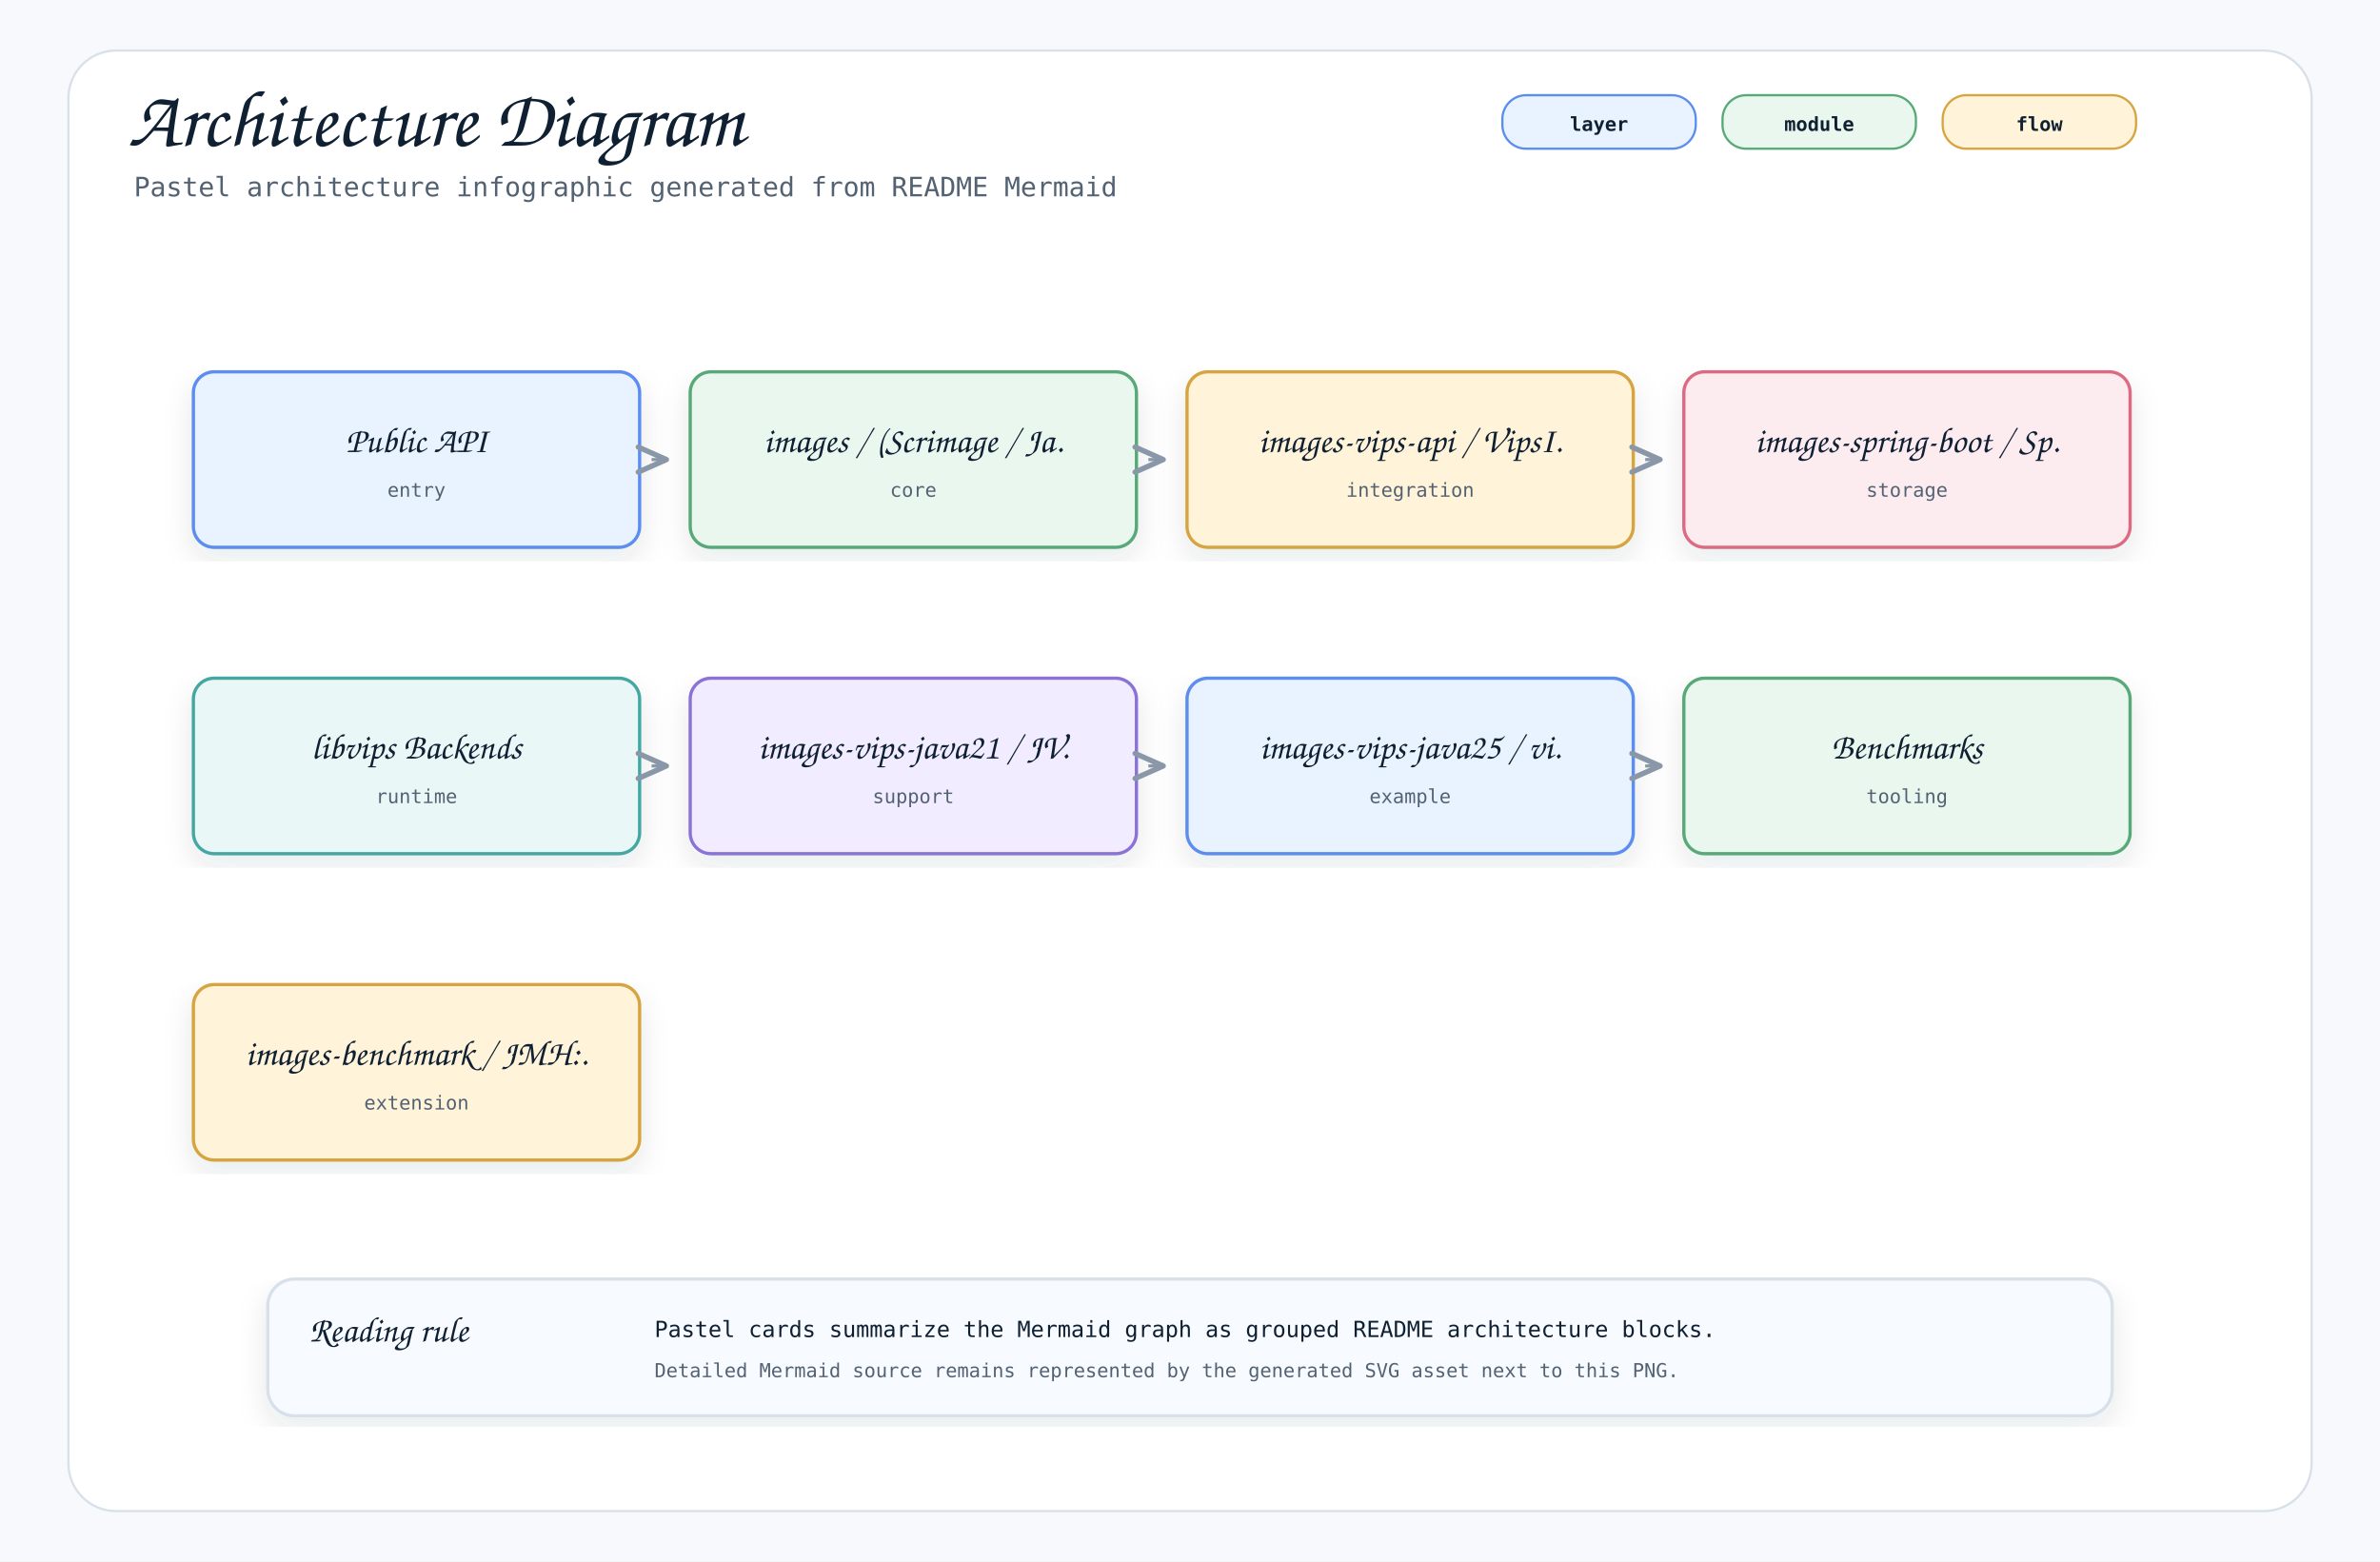
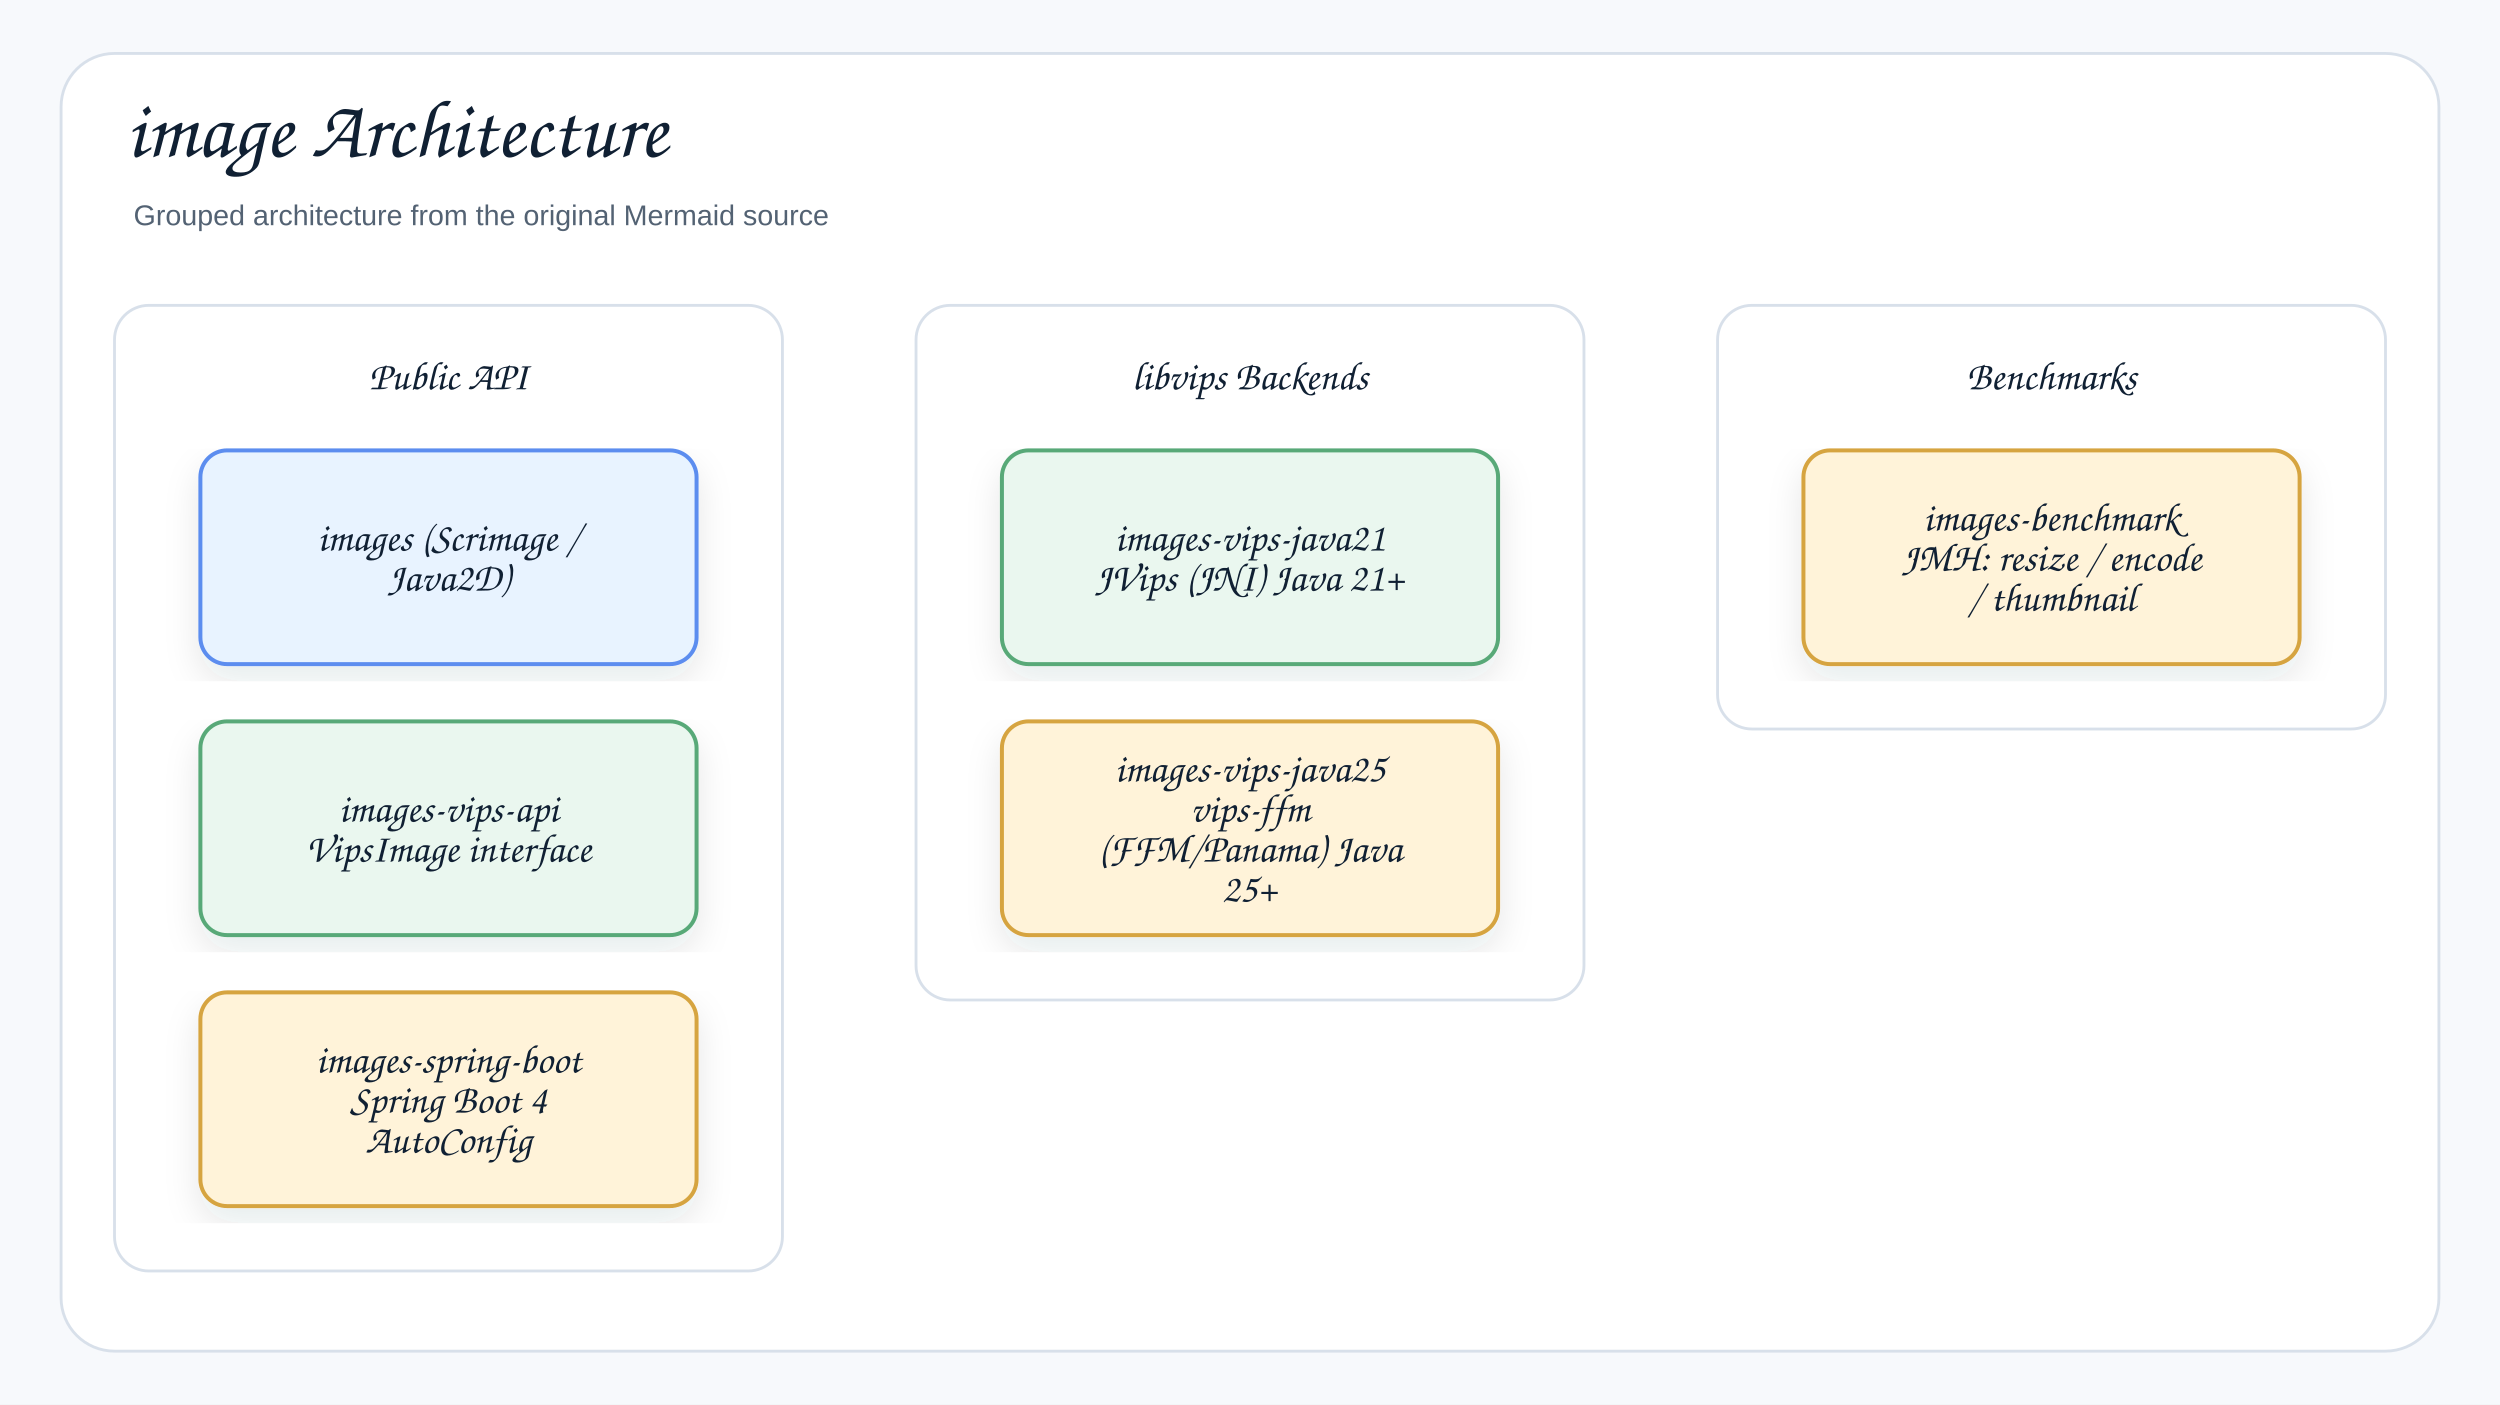
- <svg xmlns="http://www.w3.org/2000/svg" width="1600" height="1050" viewBox="0 0 1600 1050" role="img" aria-label="Architecture Diagram">
+ <svg xmlns="http://www.w3.org/2000/svg" width="1310" height="736" viewBox="0 0 1310 736" role="img" aria-label="image Architecture">
  <defs>
    <filter id="shadow" x="-8%" y="-8%" width="116%" height="116%">
-       <feDropShadow dx="0" dy="8" stdDeviation="10" flood-color="#1f2937" flood-opacity="0.10" />
+       <feDropShadow dx="0" dy="8" stdDeviation="9" flood-color="#1f2937" flood-opacity="0.10" />
    </filter>
    <marker id="openArrow" markerWidth="12" markerHeight="10" refX="10" refY="5" orient="auto" markerUnits="strokeWidth">
-       <path d="M 1 1 L 10 5 L 1 9" fill="none" stroke="#8a97a8" stroke-width="1.7" stroke-linecap="round" stroke-linejoin="round" />
+       <path d="M 1 1 L 10 5 L 1 9" fill="none" stroke="#758297" stroke-width="1.8" stroke-linecap="round" stroke-linejoin="round" />
    </marker>
    <marker id="inherit" markerWidth="14" markerHeight="12" refX="12" refY="6" orient="auto" markerUnits="strokeWidth">
-       <path d="M 0 1 L 12 6 L 0 11 Z" fill="#ffffff" stroke="#8a97a8" stroke-width="1.7" />
+       <path d="M 0 1 L 12 6 L 0 11 Z" fill="#ffffff" stroke="#758297" stroke-width="1.8" />
    </marker>
    <style>
-     .canvas { fill: #f7f9fc; }
-     .frame { fill: #ffffff; stroke: #d8e0ea; stroke-width: 1.5; }
-     .title { font-family: "Architects Daughter", "Comic Mono", cursive; font-size: 54px; font-weight: 400; fill: #102033; }
-     .subtitle { font-family: "Comic Mono", "SFMono-Regular", Menlo, Consolas, monospace; font-size: 18px; fill: #536273; }
-     .label { font-family: "Architects Daughter", "Comic Mono", cursive; font-size: 30px; font-weight: 400; fill: #102033; }
-     .smallLabel { font-family: "Architects Daughter", "Comic Mono", cursive; font-size: 24px; font-weight: 400; fill: #102033; }
-     .mono { font-family: "Comic Mono", "SFMono-Regular", Menlo, Consolas, monospace; font-size: 15px; fill: #102033; }
-     .small { font-family: "Comic Mono", "SFMono-Regular", Menlo, Consolas, monospace; font-size: 13px; fill: #536273; }
-     .strong { font-family: "Comic Mono", "SFMono-Regular", Menlo, Consolas, monospace; font-size: 15px; font-weight: 700; fill: #102033; }
-     .card { stroke-width: 2.2; filter: url(#shadow); }
-     .line { stroke: #8a97a8; stroke-width: 2.1; fill: none; marker-end: url(#openArrow); }
-     .softLine { stroke: #8a97a8; stroke-width: 2.1; fill: none; }
-     .dashed { stroke: #8a97a8; stroke-width: 2.1; stroke-dasharray: 7 6; fill: none; marker-end: url(#openArrow); }
-     .inheritLine { stroke: #8a97a8; stroke-width: 2.2; fill: none; marker-end: url(#inherit); }
-     .implLine { stroke: #8a97a8; stroke-width: 2.2; stroke-dasharray: 8 7; fill: none; marker-end: url(#inherit); }
-     .compartment { stroke-width: 1.6; fill: none; }
-     .chip { stroke-width: 1.5; rx: 16; }
-     .chipText { font-family: "Comic Mono", "SFMono-Regular", Menlo, Consolas, monospace; font-size: 13px; font-weight: 700; fill: #102033; }
+     .canvas{fill:#f7f9fc}.frame{fill:#fff;stroke:#d8e0ea;stroke-width:1.5}
+     .title{font-family:"Architects Daughter","Comic Sans MS","Comic Sans",cursive;font-size:43px;font-weight:400;fill:#102033}
+     .subtitle{font-family:"Comic Sans MS","Comic Sans","Comic Neue",Arial,sans-serif;font-size:15px;font-weight:400;fill:#536273}
+     .label{font-family:"Architects Daughter","Comic Sans MS","Comic Sans",cursive;font-size:25px;font-weight:400;fill:#102033}
+     .smallLabel{font-family:"Architects Daughter","Comic Sans MS","Comic Sans",cursive;font-size:21px;font-weight:400;fill:#102033}
+     .mono{font-family:"Comic Sans MS","Comic Sans","Comic Neue",Arial,sans-serif;font-size:12px;font-weight:400;fill:#102033}
+     .small{font-family:"Comic Sans MS","Comic Sans","Comic Neue",Arial,sans-serif;font-size:12px;font-weight:400;fill:#536273}
+     .strong{font-family:"Comic Sans MS","Comic Sans","Comic Neue",Arial,sans-serif;font-size:13px;font-weight:400;fill:#102033}
+     .card{stroke-width:2.1;filter:url(#shadow)}.compartment{stroke-width:1.5;fill:none}
+     .line{stroke:#758297;stroke-width:2.1;fill:none;marker-end:url(#openArrow)}
+     .plainLine{stroke:#758297;stroke-width:2.1;fill:none}
+     .dashed{stroke:#758297;stroke-width:2.1;stroke-dasharray:7 6;fill:none;marker-end:url(#openArrow)}
+     .inheritLine{stroke:#758297;stroke-width:2.2;fill:none;marker-end:url(#inherit)}
+     .implLine{stroke:#758297;stroke-width:2.2;stroke-dasharray:8 7;fill:none;marker-end:url(#inherit)}
  </style>
  </defs>
-   <rect class="canvas" width="1600" height="1050" />
-   <rect class="frame" x="46" y="34" width="1508" height="982" rx="32" />
-   <text class="title" x="86" y="98">Architecture Diagram</text>
-   <text class="subtitle" x="90" y="132">Pastel architecture infographic generated from README Mermaid</text>
-   <rect class="chip" x="1010" y="64" width="130" height="36" fill="#e8f3ff" stroke="#5b8def" />
-   <text class="chipText" x="1075" y="88" text-anchor="middle">layer</text>
-   <rect class="chip" x="1158" y="64" width="130" height="36" fill="#eaf7ef" stroke="#58a978" />
-   <text class="chipText" x="1223" y="88" text-anchor="middle">module</text>
-   <rect class="chip" x="1306" y="64" width="130" height="36" fill="#fff3d9" stroke="#d6a441" />
-   <text class="chipText" x="1371" y="88" text-anchor="middle">flow</text>
-   <g transform="translate(130,250)">
-     <rect class="card" x="0" y="0" width="300" height="118" rx="14" fill="#e8f3ff" stroke="#5b8def" />
-     <text class="smallLabel" x="150" y="54" text-anchor="middle">Public API</text>
-     <text class="small" x="150" y="84" text-anchor="middle">entry</text>
+   <rect class="canvas" width="1310" height="736" />
+   <rect class="frame" x="32" y="28" width="1246" height="680" rx="28" />
+   <text class="title" x="66" y="82">image Architecture</text>
+   <text class="subtitle" x="70" y="118">Grouped architecture from the original Mermaid source</text>
+   <g transform="translate(60,160)">
+     <rect x="0" y="0" width="350" height="506" rx="18" fill="#ffffff" stroke="#d8e0ea" stroke-width="1.5" />
+     <text class="smallLabel" x="175" y="44" text-anchor="middle">Public API</text>
  </g>
-   <g transform="translate(464,250)">
-     <rect class="card" x="0" y="0" width="300" height="118" rx="14" fill="#eaf7ef" stroke="#58a978" />
-     <text class="smallLabel" x="150" y="54" text-anchor="middle">images / (Scrimage / Ja.</text>
-     <text class="small" x="150" y="84" text-anchor="middle">core</text>
+   <g transform="translate(105,236)">
+     <rect class="card" x="0" y="0" width="260" height="112" rx="14" fill="#E8F3FF" stroke="#5B8DEF" />
+     <text class="smallLabel" x="130" y="52.5" text-anchor="middle">images (Scrimage /</text>
+     <text class="smallLabel" x="130" y="73.5" text-anchor="middle">Java2D)</text>
  </g>
-   <path class="line" d="M438 309 L448 309" />
-   <g transform="translate(798,250)">
-     <rect class="card" x="0" y="0" width="300" height="118" rx="14" fill="#fff3d9" stroke="#d6a441" />
-     <text class="smallLabel" x="150" y="54" text-anchor="middle">images-vips-api / VipsI.</text>
-     <text class="small" x="150" y="84" text-anchor="middle">integration</text>
+   <g transform="translate(105,378)">
+     <rect class="card" x="0" y="0" width="260" height="112" rx="14" fill="#EAF7EF" stroke="#58A978" />
+     <text class="smallLabel" x="130" y="52.5" text-anchor="middle">images-vips-api</text>
+     <text class="smallLabel" x="130" y="73.5" text-anchor="middle">VipsImage interface</text>
  </g>
-   <path class="line" d="M772 309 L782 309" />
-   <g transform="translate(1132,250)">
-     <rect class="card" x="0" y="0" width="300" height="118" rx="14" fill="#fdecef" stroke="#dc6b82" />
-     <text class="smallLabel" x="150" y="54" text-anchor="middle">images-spring-boot / Sp.</text>
-     <text class="small" x="150" y="84" text-anchor="middle">storage</text>
+   <g transform="translate(105,520)">
+     <rect class="card" x="0" y="0" width="260" height="112" rx="14" fill="#FFF3D9" stroke="#D6A441" />
+     <text class="smallLabel" x="130" y="42" text-anchor="middle">images-spring-boot</text>
+     <text class="smallLabel" x="130" y="63" text-anchor="middle">Spring Boot 4</text>
+     <text class="smallLabel" x="130" y="84" text-anchor="middle">AutoConfig</text>
  </g>
-   <path class="line" d="M1106 309 L1116 309" />
-   <g transform="translate(130,456)">
-     <rect class="card" x="0" y="0" width="300" height="118" rx="14" fill="#e9f7f6" stroke="#45a7a1" />
-     <text class="smallLabel" x="150" y="54" text-anchor="middle">libvips Backends</text>
-     <text class="small" x="150" y="84" text-anchor="middle">runtime</text>
+   <g transform="translate(480,160)">
+     <rect x="0" y="0" width="350" height="364" rx="18" fill="#ffffff" stroke="#d8e0ea" stroke-width="1.5" />
+     <text class="smallLabel" x="175" y="44" text-anchor="middle">libvips Backends</text>
  </g>
-   <g transform="translate(464,456)">
-     <rect class="card" x="0" y="0" width="300" height="118" rx="14" fill="#f1ecff" stroke="#8a72d6" />
-     <text class="smallLabel" x="150" y="54" text-anchor="middle">images-vips-java21 / JV.</text>
-     <text class="small" x="150" y="84" text-anchor="middle">support</text>
+   <g transform="translate(525,236)">
+     <rect class="card" x="0" y="0" width="260" height="112" rx="14" fill="#EAF7EF" stroke="#58A978" />
+     <text class="smallLabel" x="130" y="52.5" text-anchor="middle">images-vips-java21</text>
+     <text class="smallLabel" x="130" y="73.5" text-anchor="middle">JVips (JNI) Java 21+</text>
  </g>
-   <path class="line" d="M438 515 L448 515" />
-   <g transform="translate(798,456)">
-     <rect class="card" x="0" y="0" width="300" height="118" rx="14" fill="#e8f3ff" stroke="#5b8def" />
-     <text class="smallLabel" x="150" y="54" text-anchor="middle">images-vips-java25 / vi.</text>
-     <text class="small" x="150" y="84" text-anchor="middle">example</text>
+   <g transform="translate(525,378)">
+     <rect class="card" x="0" y="0" width="260" height="112" rx="14" fill="#FFF3D9" stroke="#D6A441" />
+     <text class="smallLabel" x="130" y="31.5" text-anchor="middle">images-vips-java25</text>
+     <text class="smallLabel" x="130" y="52.5" text-anchor="middle">vips-ffm</text>
+     <text class="smallLabel" x="130" y="73.5" text-anchor="middle">(FFM/Panama) Java</text>
+     <text class="smallLabel" x="130" y="94.5" text-anchor="middle">25+</text>
  </g>
-   <path class="line" d="M772 515 L782 515" />
-   <g transform="translate(1132,456)">
-     <rect class="card" x="0" y="0" width="300" height="118" rx="14" fill="#eaf7ef" stroke="#58a978" />
-     <text class="smallLabel" x="150" y="54" text-anchor="middle">Benchmarks</text>
-     <text class="small" x="150" y="84" text-anchor="middle">tooling</text>
+   <g transform="translate(900,160)">
+     <rect x="0" y="0" width="350" height="222" rx="18" fill="#ffffff" stroke="#d8e0ea" stroke-width="1.5" />
+     <text class="smallLabel" x="175" y="44" text-anchor="middle">Benchmarks</text>
  </g>
-   <path class="line" d="M1106 515 L1116 515" />
-   <g transform="translate(130,662)">
-     <rect class="card" x="0" y="0" width="300" height="118" rx="14" fill="#fff3d9" stroke="#d6a441" />
-     <text class="smallLabel" x="150" y="54" text-anchor="middle">images-benchmark / JMH:.</text>
-     <text class="small" x="150" y="84" text-anchor="middle">extension</text>
-   </g>
-   <g transform="translate(180,860)">
-     <rect class="card" x="0" y="0" width="1240" height="92" rx="18" fill="#f7fbff" stroke="#d8e0ea" />
-     <text class="smallLabel" x="28" y="42">Reading rule</text>
-     <text class="mono" x="260" y="39">Pastel cards summarize the Mermaid graph as grouped README architecture blocks.</text>
-     <text class="small" x="260" y="66">Detailed Mermaid source remains represented by the generated SVG asset next to this PNG.</text>
+   <g transform="translate(945,236)">
+     <rect class="card" x="0" y="0" width="260" height="112" rx="14" fill="#FFF3D9" stroke="#D6A441" />
+     <text class="smallLabel" x="130" y="42" text-anchor="middle">images-benchmark</text>
+     <text class="smallLabel" x="130" y="63" text-anchor="middle">JMH: resize / encode</text>
+     <text class="smallLabel" x="130" y="84" text-anchor="middle">/ thumbnail</text>
  </g>
</svg>
